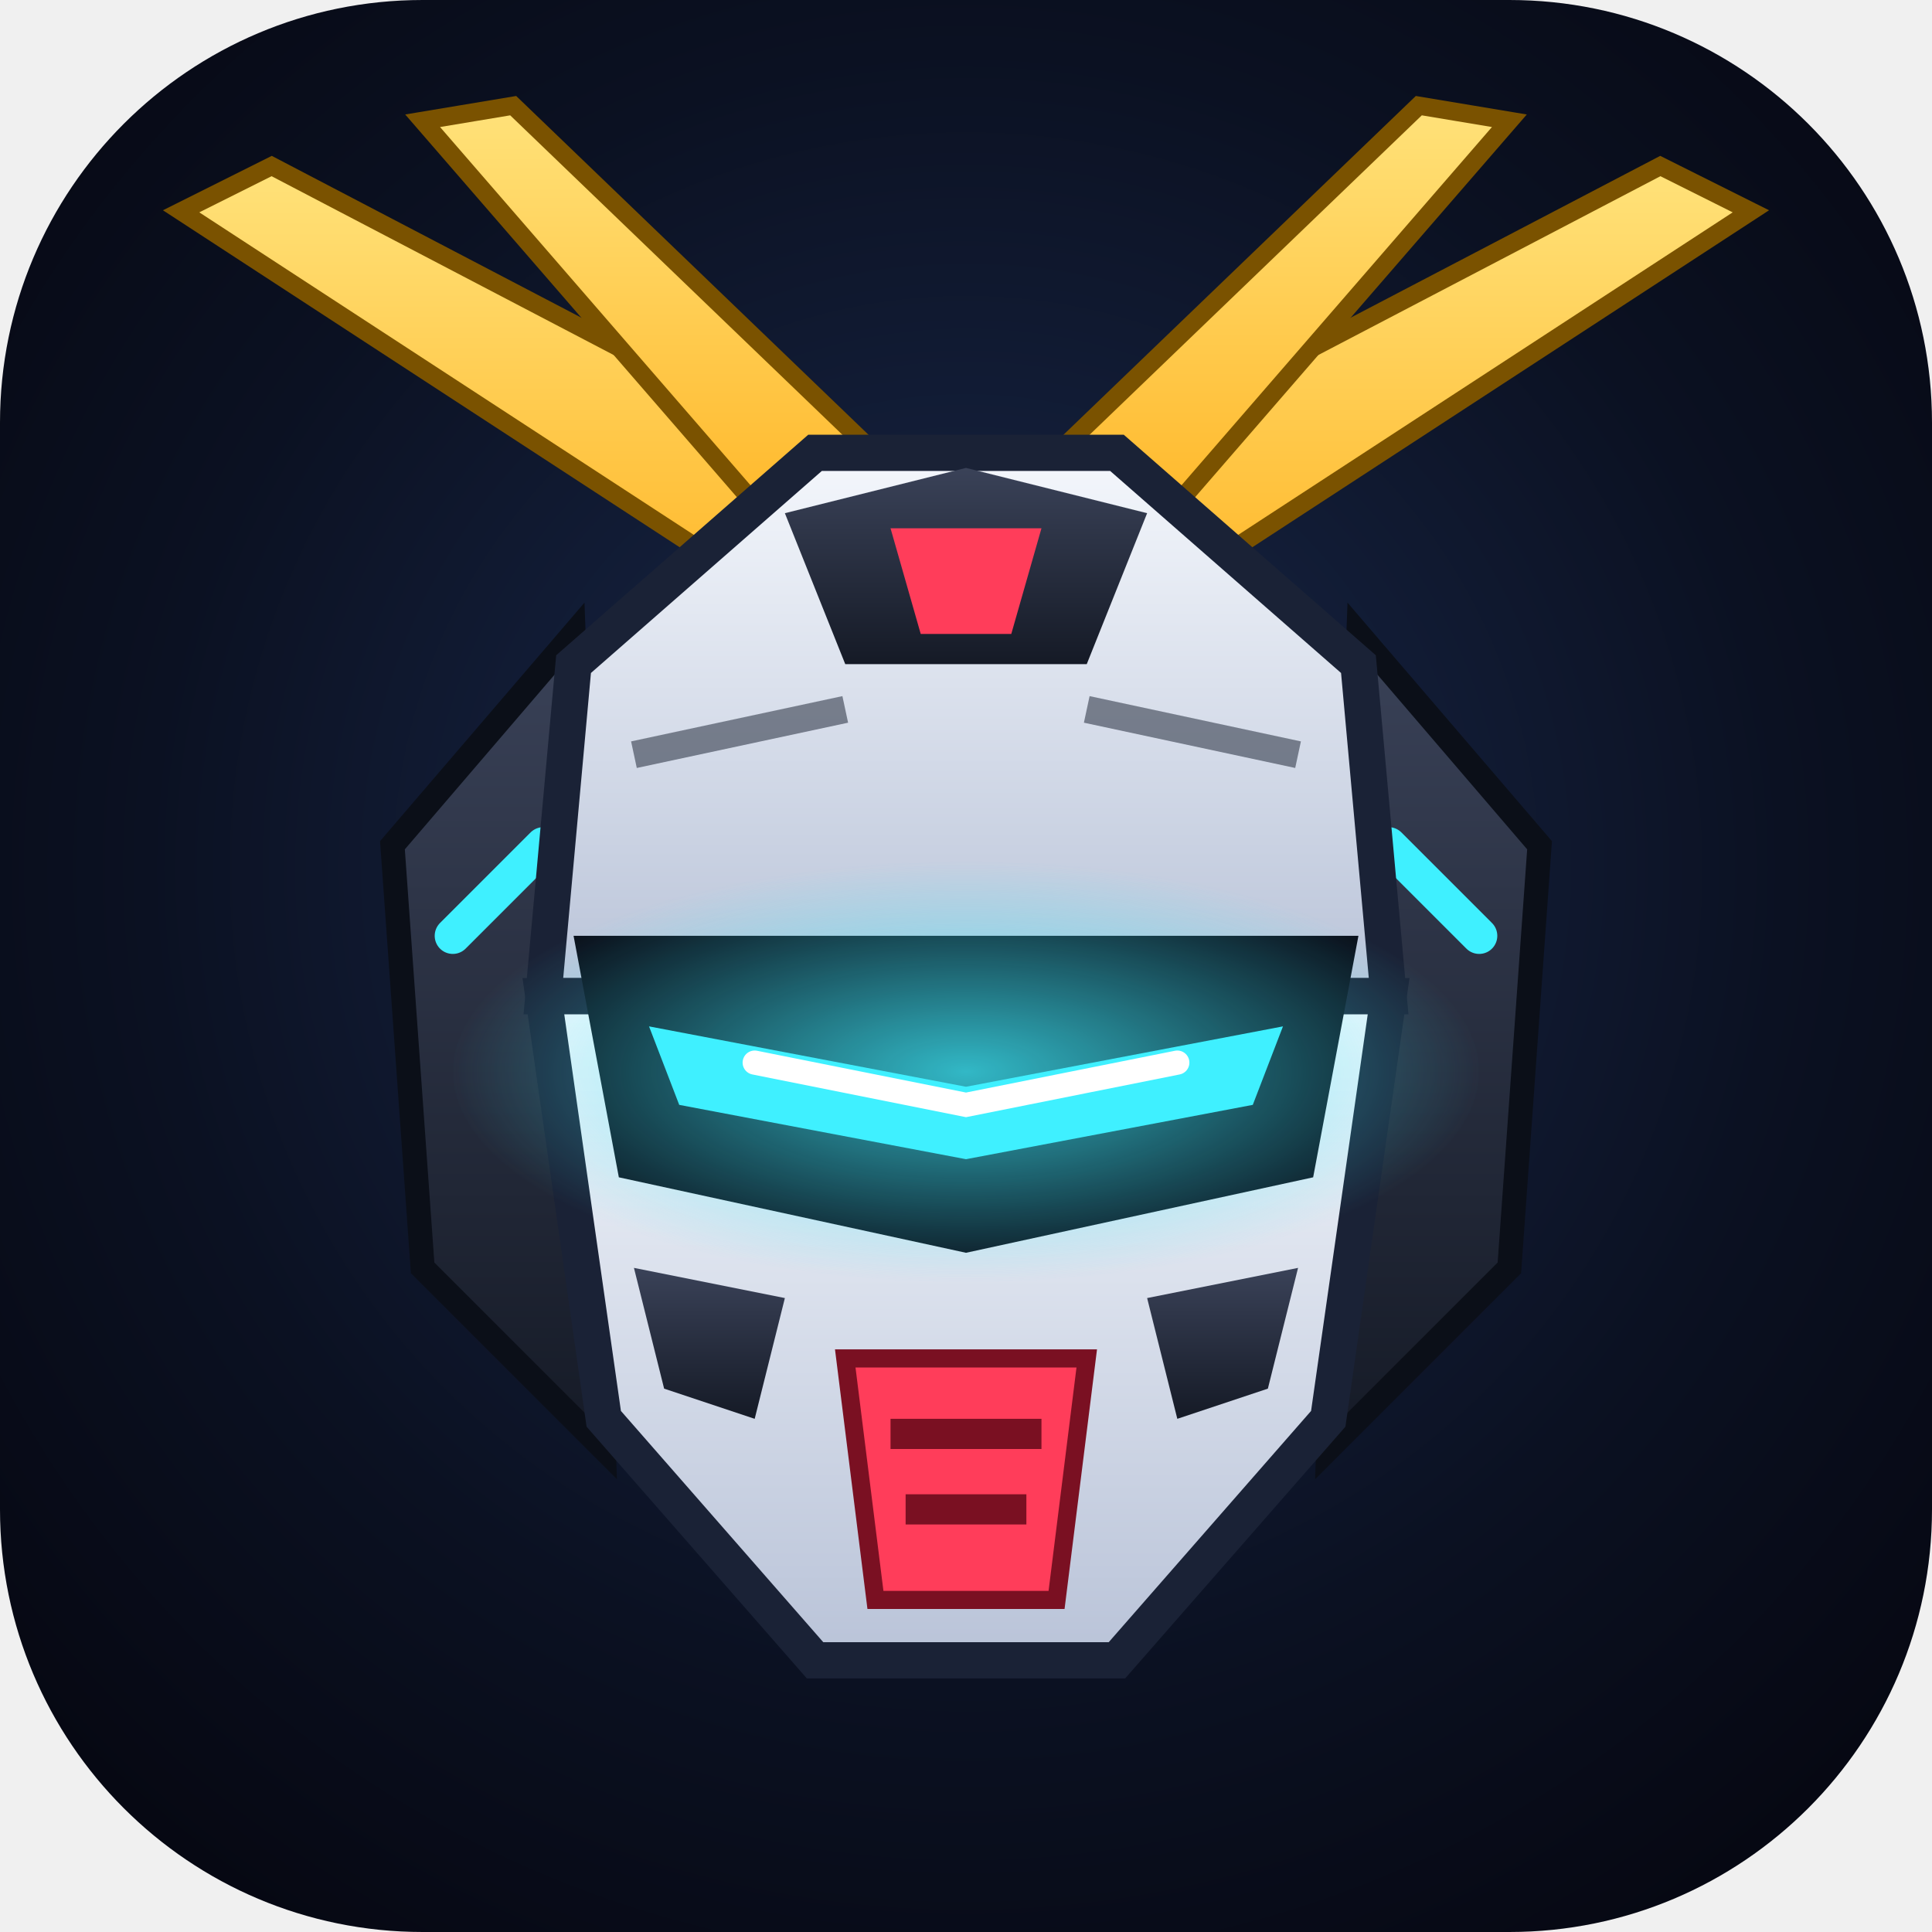
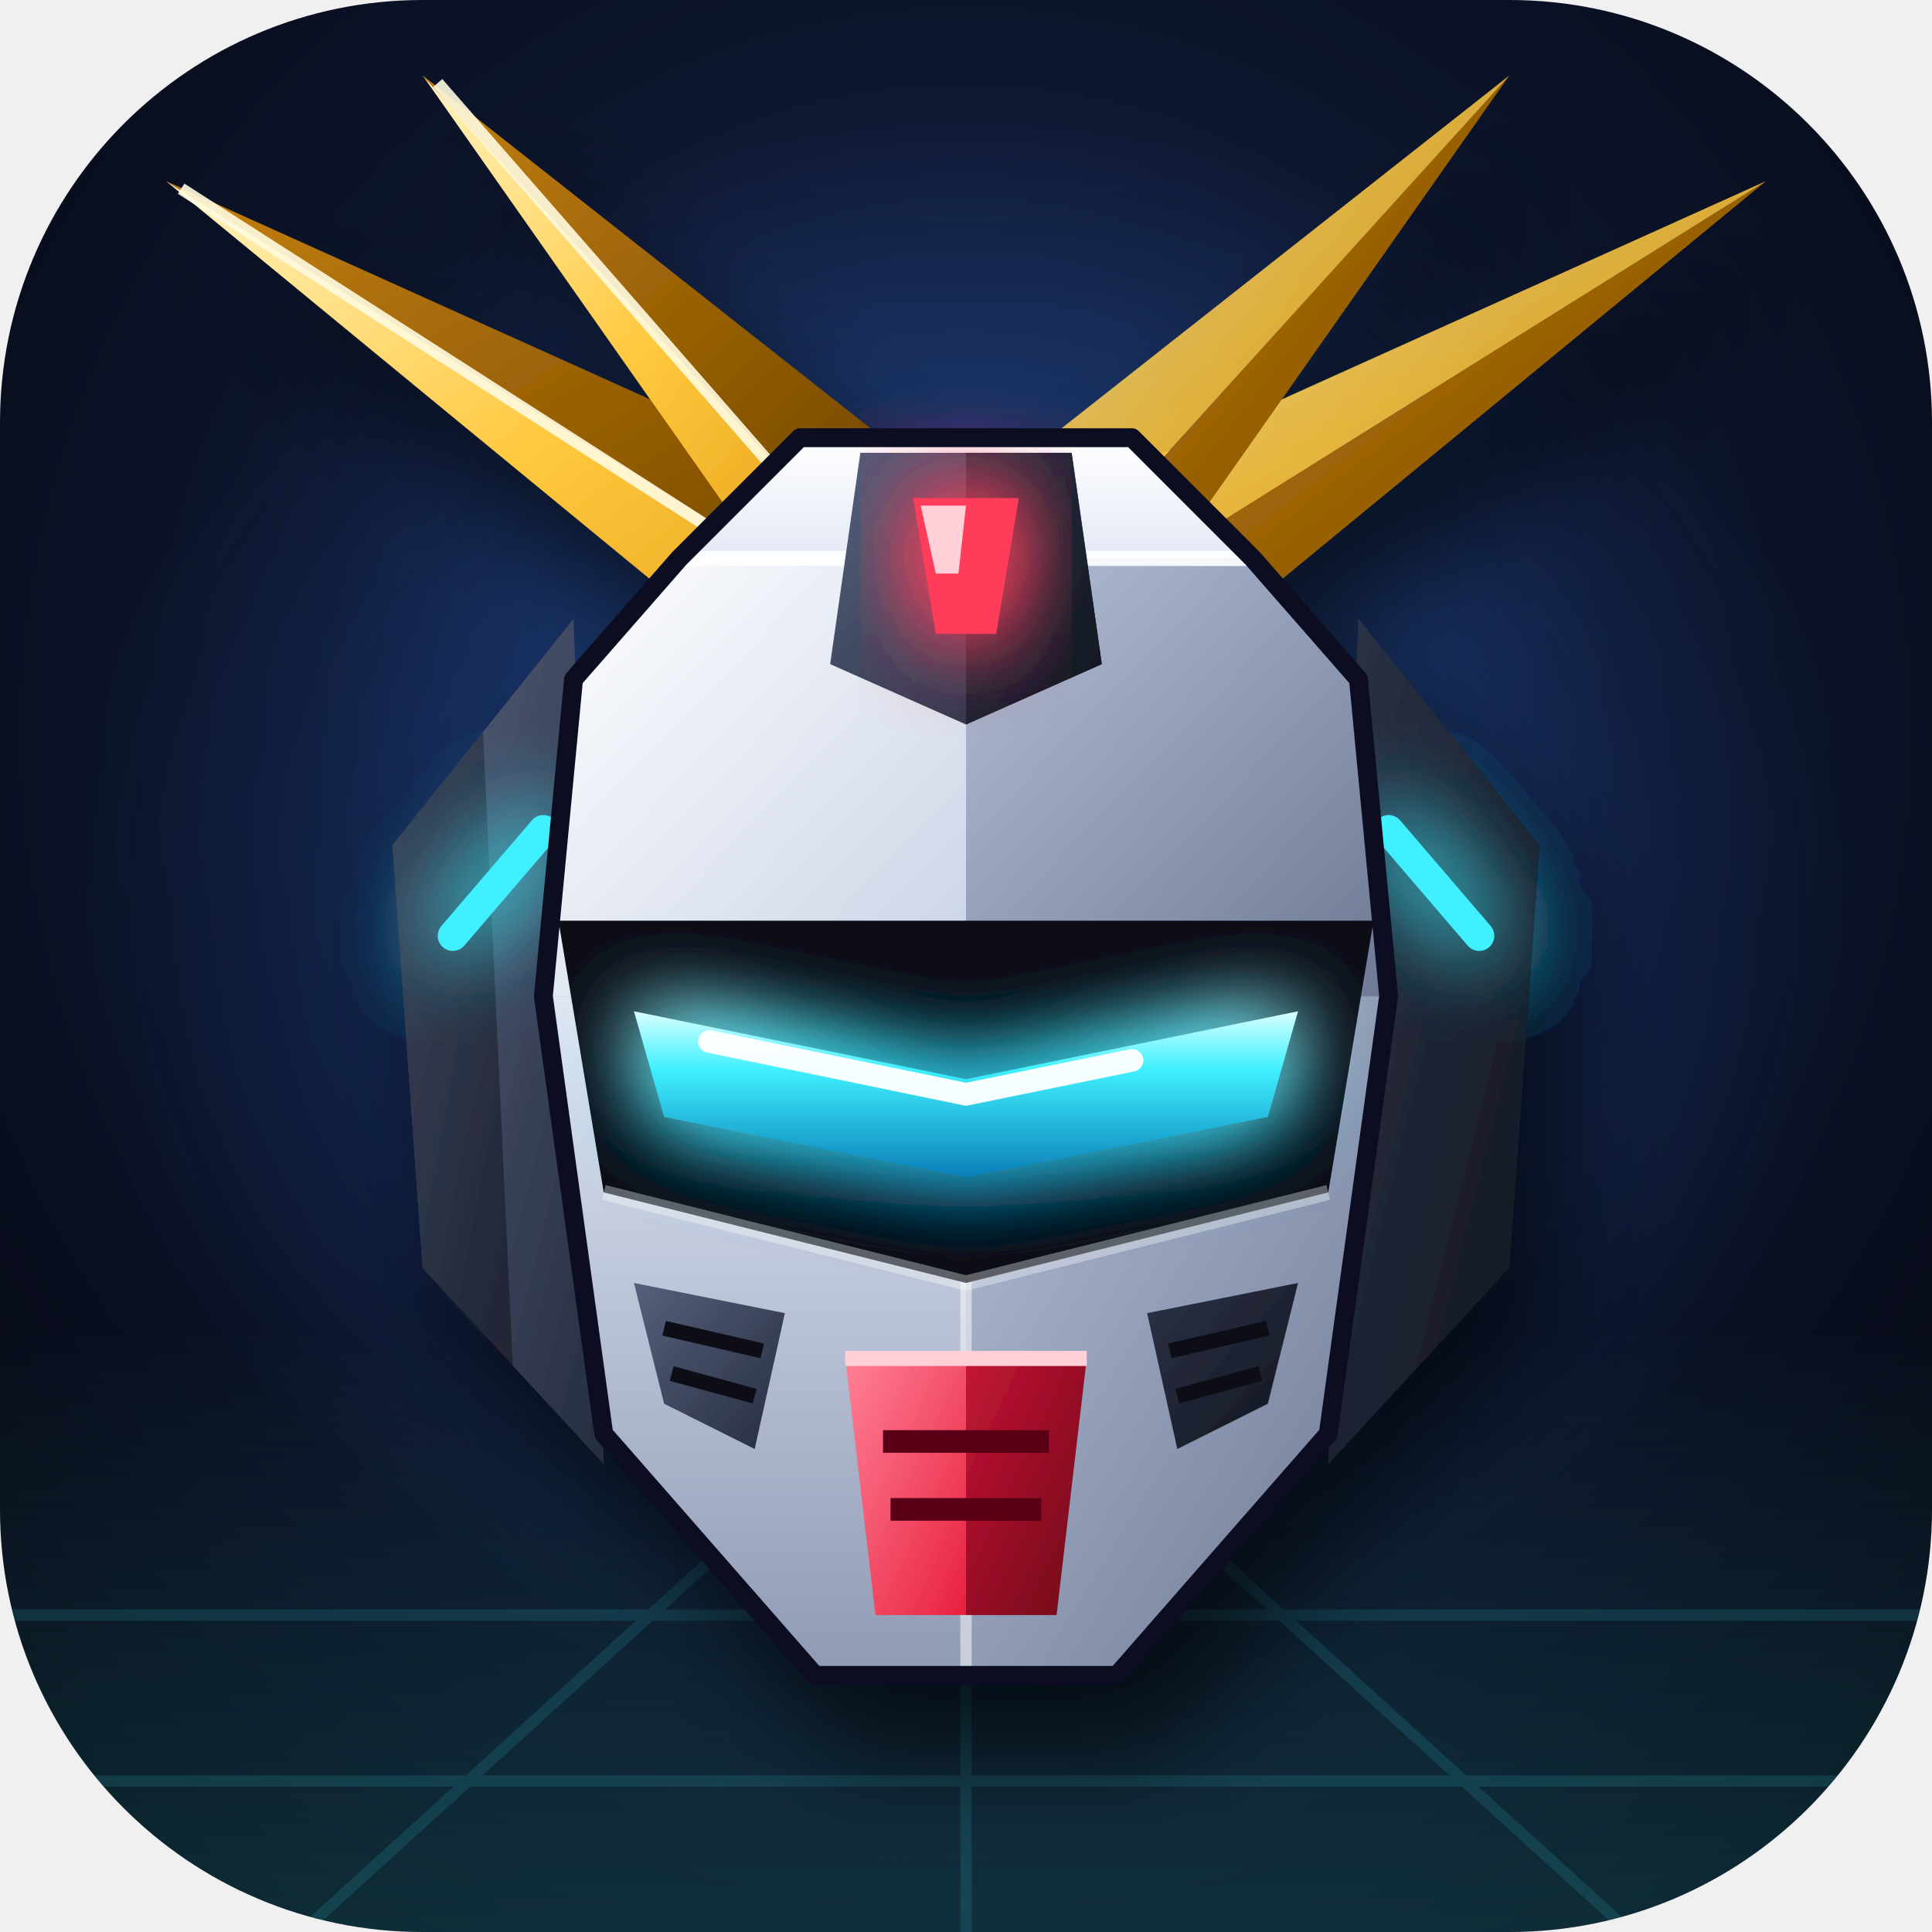
- <svg xmlns="http://www.w3.org/2000/svg" viewBox="0 0 64 64">
+ <svg xmlns="http://www.w3.org/2000/svg" viewBox="0 0 256 256">
  <defs>
-     <radialGradient id="bg" cx="50%" cy="45%" r="70%">
-       <stop offset="0" stop-color="#1a2a4e" />
-       <stop offset="0.6" stop-color="#0b1122" />
-       <stop offset="1" stop-color="#05060f" />
+     <radialGradient id="bg" cx="50%" cy="38%" r="75%">
+       <stop offset="0" stop-color="#203a6e" />
+       <stop offset="0.45" stop-color="#0e1730" />
+       <stop offset="1" stop-color="#04050c" />
    </radialGradient>
-     <linearGradient id="w" x1="0" y1="0" x2="0" y2="1">
-       <stop offset="0" stop-color="#f4f7fc" />
-       <stop offset="1" stop-color="#b9c3d8" />
+     <radialGradient id="rim" cx="50%" cy="50%" r="50%">
+       <stop offset="0" stop-color="#3ff0ff" stop-opacity="0.55" />
+       <stop offset="0.5" stop-color="#2a7cff" stop-opacity="0.18" />
+       <stop offset="1" stop-color="#2a7cff" stop-opacity="0" />
+     </radialGradient>
+     <linearGradient id="floor" x1="0" y1="0" x2="0" y2="1">
+       <stop offset="0" stop-color="#3ff0ff" stop-opacity="0" />
+       <stop offset="1" stop-color="#3ff0ff" stop-opacity="0.16" />
    </linearGradient>
-     <linearGradient id="d" x1="0" y1="0" x2="0" y2="1">
-       <stop offset="0" stop-color="#3a4258" />
-       <stop offset="1" stop-color="#151a26" />
+     <linearGradient id="wl" x1="0" y1="0" x2="1" y2="1">
+       <stop offset="0" stop-color="#ffffff" />
+       <stop offset="1" stop-color="#c9d3e6" />
    </linearGradient>
-     <linearGradient id="g" x1="0" y1="1" x2="0" y2="0">
-       <stop offset="0" stop-color="#ffb21f" />
-       <stop offset="1" stop-color="#ffe27a" />
+     <linearGradient id="wr" x1="0" y1="0" x2="1" y2="1">
+       <stop offset="0" stop-color="#b3bed6" />
+       <stop offset="1" stop-color="#6d7894" />
    </linearGradient>
-     <radialGradient id="glow" cx="50%" cy="50%" r="50%">
-       <stop offset="0" stop-color="#3ff0ff" stop-opacity="0.75" />
-       <stop offset="1" stop-color="#3ff0ff" stop-opacity="0" />
-     </radialGradient>
+     <linearGradient id="wt" x1="0" y1="0" x2="0" y2="1">
+       <stop offset="0" stop-color="#ffffff" />
+       <stop offset="1" stop-color="#e3e9f5" />
+     </linearGradient>
+     <linearGradient id="wb" x1="0" y1="0" x2="0" y2="1">
+       <stop offset="0" stop-color="#dfe6f3" />
+       <stop offset="1" stop-color="#8f9ab5" />
+     </linearGradient>
+     <linearGradient id="dl" x1="0" y1="0" x2="1" y2="1">
+       <stop offset="0" stop-color="#56607c" />
+       <stop offset="1" stop-color="#262d40" />
+     </linearGradient>
+     <linearGradient id="dr" x1="0" y1="0" x2="1" y2="1">
+       <stop offset="0" stop-color="#2c3347" />
+       <stop offset="1" stop-color="#11151f" />
+     </linearGradient>
+     <linearGradient id="gl" x1="0" y1="0" x2="1" y2="1">
+       <stop offset="0" stop-color="#fff4c2" />
+       <stop offset="0.5" stop-color="#ffc83d" />
+       <stop offset="1" stop-color="#e09a12" />
+     </linearGradient>
+     <linearGradient id="gd" x1="0" y1="0" x2="1" y2="1">
+       <stop offset="0" stop-color="#c47f0c" />
+       <stop offset="1" stop-color="#6e4300" />
+     </linearGradient>
+     <linearGradient id="rl" x1="0" y1="0" x2="1" y2="1">
+       <stop offset="0" stop-color="#ff8197" />
+       <stop offset="1" stop-color="#e8203f" />
+     </linearGradient>
+     <linearGradient id="rr" x1="0" y1="0" x2="1" y2="1">
+       <stop offset="0" stop-color="#c41535" />
+       <stop offset="1" stop-color="#6e0618" />
+     </linearGradient>
+     <linearGradient id="vz" x1="0" y1="0" x2="0" y2="1">
+       <stop offset="0" stop-color="#d8ffff" />
+       <stop offset="0.35" stop-color="#3ff0ff" />
+       <stop offset="1" stop-color="#0a7fb8" />
+     </linearGradient>
+     <filter id="shadow" x="-30%" y="-30%" width="160%" height="160%">
+       <feGaussianBlur in="SourceAlpha" stdDeviation="7" />
+       <feOffset dx="5" dy="9" result="b" />
+       <feComponentTransfer>
+         <feFuncA type="linear" slope="0.65" />
+       </feComponentTransfer>
+       <feMerge>
+         <feMergeNode />
+         <feMergeNode in="SourceGraphic" />
+       </feMerge>
+     </filter>
+     <filter id="bloom" x="-50%" y="-100%" width="200%" height="300%">
+       <feGaussianBlur stdDeviation="6" result="b" />
+       <feMerge>
+         <feMergeNode in="b" />
+         <feMergeNode in="b" />
+         <feMergeNode in="SourceGraphic" />
+       </feMerge>
+     </filter>
+     <clipPath id="clip">
+       <rect width="256" height="256" rx="56" />
+     </clipPath>
  </defs>
-   <rect width="64" height="64" rx="14" fill="url(#bg)" />
-   <path d="M29 22 L6 7 L9 5.5 L31 17 Z" fill="url(#g)" stroke="#7a5200" stroke-width="0.6" />
-   <path d="M35 22 L58 7 L55 5.5 L33 17 Z" fill="url(#g)" stroke="#7a5200" stroke-width="0.6" />
-   <path d="M27 19 L14 4 L17 3.5 L30 16 Z" fill="url(#g)" stroke="#7a5200" stroke-width="0.6" />
-   <path d="M37 19 L50 4 L47 3.5 L34 16 Z" fill="url(#g)" stroke="#7a5200" stroke-width="0.6" />
-   <path d="M13 28 L19 21 L20 48 L14 42 Z" fill="url(#d)" stroke="#0b0f18" stroke-width="0.8" />
-   <path d="M51 28 L45 21 L44 48 L50 42 Z" fill="url(#d)" stroke="#0b0f18" stroke-width="0.8" />
-   <path d="M15 31 L18 28 M49 31 L46 28" stroke="#3ff0ff" stroke-width="1.2" stroke-linecap="round" />
-   <path d="M19 22 L27 15 L37 15 L45 22 L46 33 L18 33 Z" fill="url(#w)" stroke="#1a2236" stroke-width="1.2" />
-   <path d="M26 17 L32 15.5 L38 17 L36 22 L28 22 Z" fill="url(#d)" />
-   <path d="M29.5 17.5 L34.5 17.5 L33.5 21 L30.5 21 Z" fill="#ff3d5a" />
-   <path d="M21 25 L28 23.5 M43 25 L36 23.5" stroke="rgba(20,28,45,0.5)" stroke-width="0.9" />
-   <path d="M18 33 L46 33 L44 47 L37 55 L27 55 L20 47 Z" fill="url(#w)" stroke="#1a2236" stroke-width="1.2" />
-   <path d="M19 31 L45 31 L43.5 39 L32 41.5 L20.5 39 Z" fill="#0a0f1a" />
-   <ellipse cx="32" cy="35.5" rx="17" ry="7" fill="url(#glow)" />
-   <path d="M21.5 34 L32 36 L42.5 34 L41.5 36.6 L32 38.4 L22.5 36.6 Z" fill="#3ff0ff" />
-   <path d="M25 35.2 L32 36.6 L39 35.2" stroke="#ffffff" stroke-width="0.8" fill="none" stroke-linecap="round" />
-   <path d="M21 42 L26 43 L25 47 L22 46 Z M43 42 L38 43 L39 47 L42 46 Z" fill="url(#d)" />
-   <path d="M28 45 L36 45 L35 53 L29 53 Z" fill="#ff3d5a" stroke="#7a1022" stroke-width="0.6" />
-   <path d="M29.5 47.5 L34.5 47.5 M30 50 L34 50" stroke="#7a1022" stroke-width="1" />
+   <rect width="256" height="256" rx="56" fill="url(#bg)" />
+   <g clip-path="url(#clip)">
+     <ellipse cx="128" cy="120" rx="118" ry="104" fill="url(#rim)" />
+     <rect y="176" width="256" height="80" fill="url(#floor)" />
+     <path d="M0 214 H256 M0 236 H256 M128 176 L40 256 M128 176 L216 256 M128 176 L128 256" stroke="#3ff0ff" stroke-opacity="0.12" stroke-width="1.5" />
+   </g>
+   <g filter="url(#shadow)" stroke-linejoin="round">
+     <path d="M118 84 L22 24 L112 98 Z" fill="url(#gl)" />
+     <path d="M118 84 L22 24 L124 70 Z" fill="url(#gd)" />
+     <path d="M138 84 L234 24 L144 98 Z" fill="url(#gd)" />
+     <path d="M138 84 L234 24 L132 70 Z" fill="url(#gl)" opacity="0.85" />
+     <path d="M114 74 L56 10 L108 84 Z" fill="url(#gl)" />
+     <path d="M114 74 L56 10 L122 62 Z" fill="url(#gd)" />
+     <path d="M142 74 L200 10 L148 84 Z" fill="url(#gd)" />
+     <path d="M142 74 L200 10 L134 62 Z" fill="url(#gl)" opacity="0.85" />
+     <path d="M24 25 L116 84 M58 11 L113 74" stroke="#fffbe0" stroke-width="1.6" stroke-opacity="0.9" />
+     <path d="M52 112 L76 82 L80 194 L56 168 Z" fill="url(#dl)" />
+     <path d="M52 112 L64 97 L68 182 L56 168 Z" fill="url(#dr)" opacity="0.6" />
+     <path d="M204 112 L180 82 L176 194 L200 168 Z" fill="url(#dr)" />
+     <path d="M60 124 L72 110 M196 124 L184 110" stroke="#3ff0ff" stroke-width="4" stroke-linecap="round" filter="url(#bloom)" />
+     <path d="M106 58 L150 58 L166 74 L90 74 Z" fill="url(#wt)" />
+     <path d="M76 90 L90 74 L128 74 L128 132 L72 132 Z" fill="url(#wl)" />
+     <path d="M128 74 L166 74 L180 90 L184 132 L128 132 Z" fill="url(#wr)" />
+     <path d="M76 90 L90 74 L166 74" stroke="#ffffff" stroke-width="2" fill="none" stroke-opacity="0.9" />
+     <path d="M90 74 L106 58 L150 58" stroke="#ffffff" stroke-width="1.5" fill="none" stroke-opacity="0.8" />
+     <path d="M114 60 L142 60 L146 88 L128 96 L110 88 Z" fill="url(#dl)" />
+     <path d="M128 60 L142 60 L146 88 L128 96 Z" fill="url(#dr)" />
+     <path d="M121 66 L135 66 L132 84 L124 84 Z" fill="#ff3d5a" filter="url(#bloom)" />
+     <path d="M122 67 L128 67 L127 76 L124 76 Z" fill="#ffd0d8" />
+     <path d="M72 132 L128 132 L128 222 L108 222 L80 190 Z" fill="url(#wb)" />
+     <path d="M128 132 L184 132 L176 190 L148 222 L128 222 Z" fill="url(#wr)" />
+     <path d="M128 132 L128 222" stroke="#ffffff" stroke-opacity="0.5" stroke-width="1.5" />
+     <path d="M74 122 L182 122 L176 158 L128 170 L80 158 Z" fill="#070b14" />
+     <path d="M80 158 L128 170 L176 158" stroke="#ffffff" stroke-opacity="0.35" stroke-width="2" fill="none" />
+     <path d="M84 134 L128 143 L172 134 L168 148 L128 156 L88 148 Z" fill="url(#vz)" filter="url(#bloom)" />
+     <path d="M94 138 L128 145 L150 140.5" stroke="#ffffff" stroke-width="3" stroke-linecap="round" fill="none" stroke-opacity="0.95" />
+     <path d="M84 170 L104 174 L100 192 L88 186 Z" fill="url(#dl)" />
+     <path d="M172 170 L152 174 L156 192 L168 186 Z" fill="url(#dr)" />
+     <path d="M88 176 L101 179 M89 182 L100 185 M168 176 L155 179 M167 182 L156 185" stroke="#0b0f18" stroke-width="2" />
+     <path d="M112 180 L128 180 L128 214 L116 214 Z" fill="url(#rl)" />
+     <path d="M128 180 L144 180 L140 214 L128 214 Z" fill="url(#rr)" />
+     <path d="M112 180 L144 180" stroke="#ffd0d8" stroke-width="2" />
+     <path d="M117 191 L139 191 M118 200 L138 200" stroke="#5a0414" stroke-width="3" />
+     <path d="M76 90 L90 74 L106 58 L150 58 L166 74 L180 90 L184 132 L176 190 L148 222 L108 222 L80 190 L72 132 Z" fill="none" stroke="#0b1020" stroke-width="2.5" />
+   </g>
</svg>
